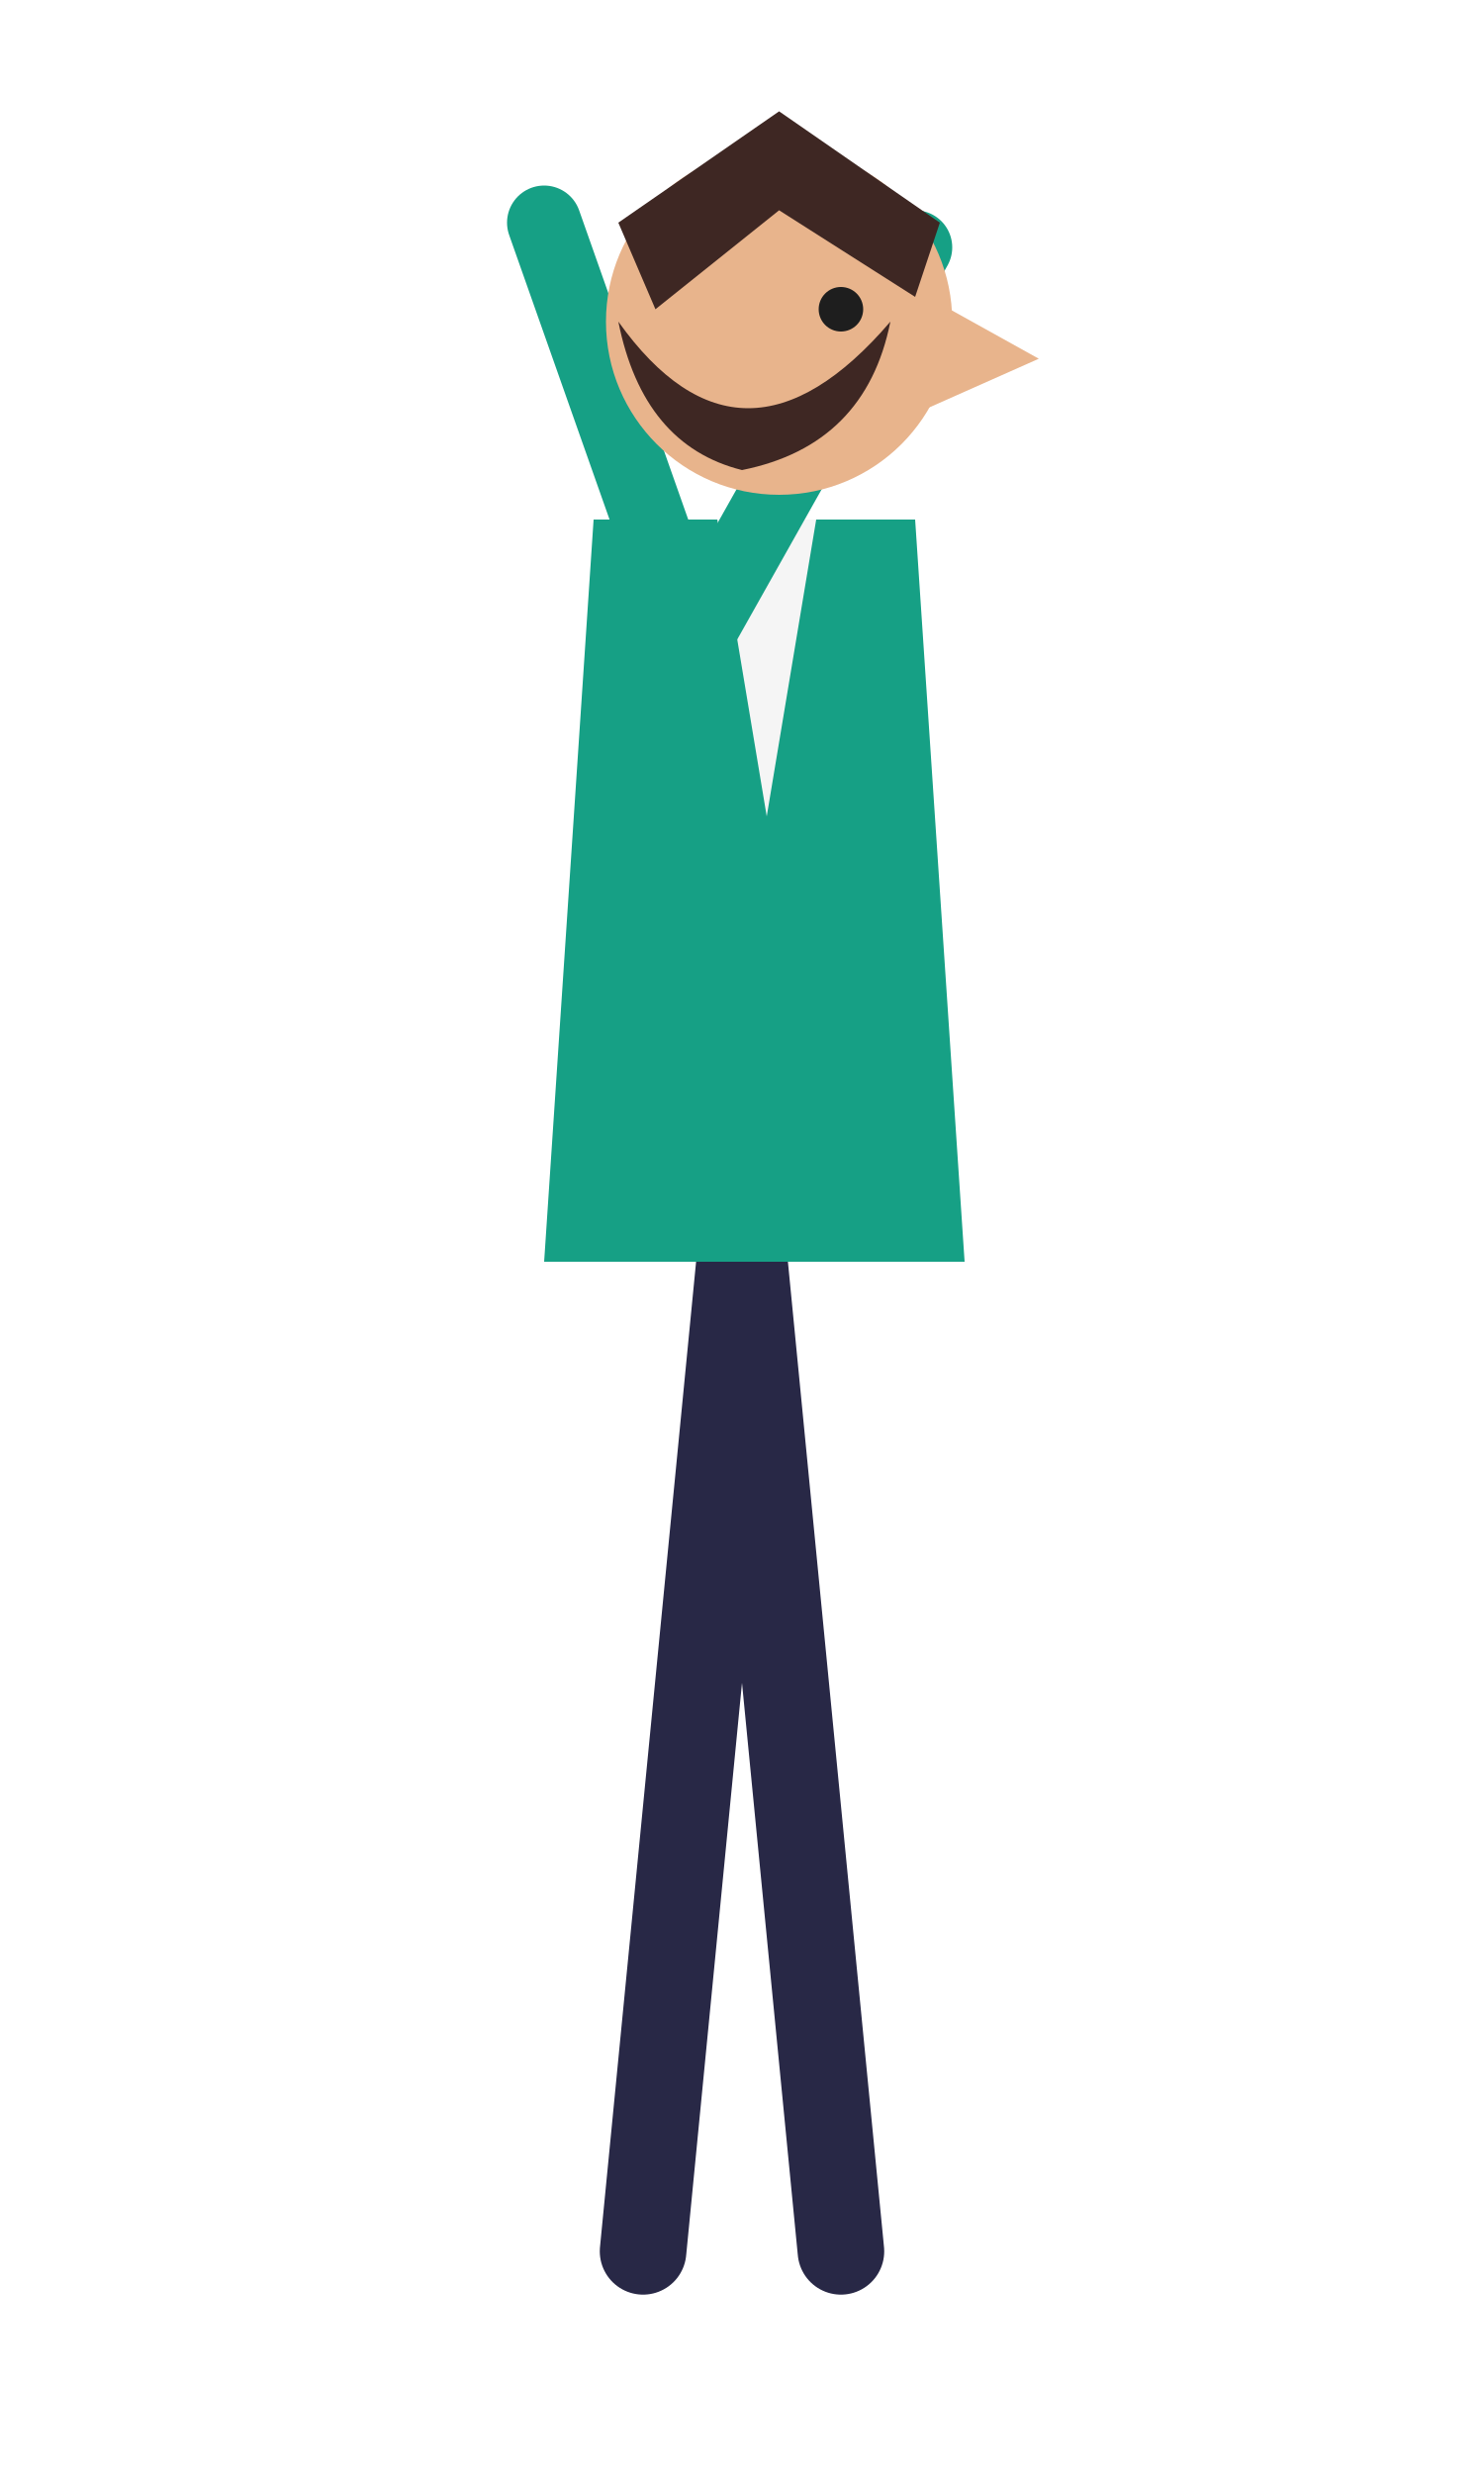
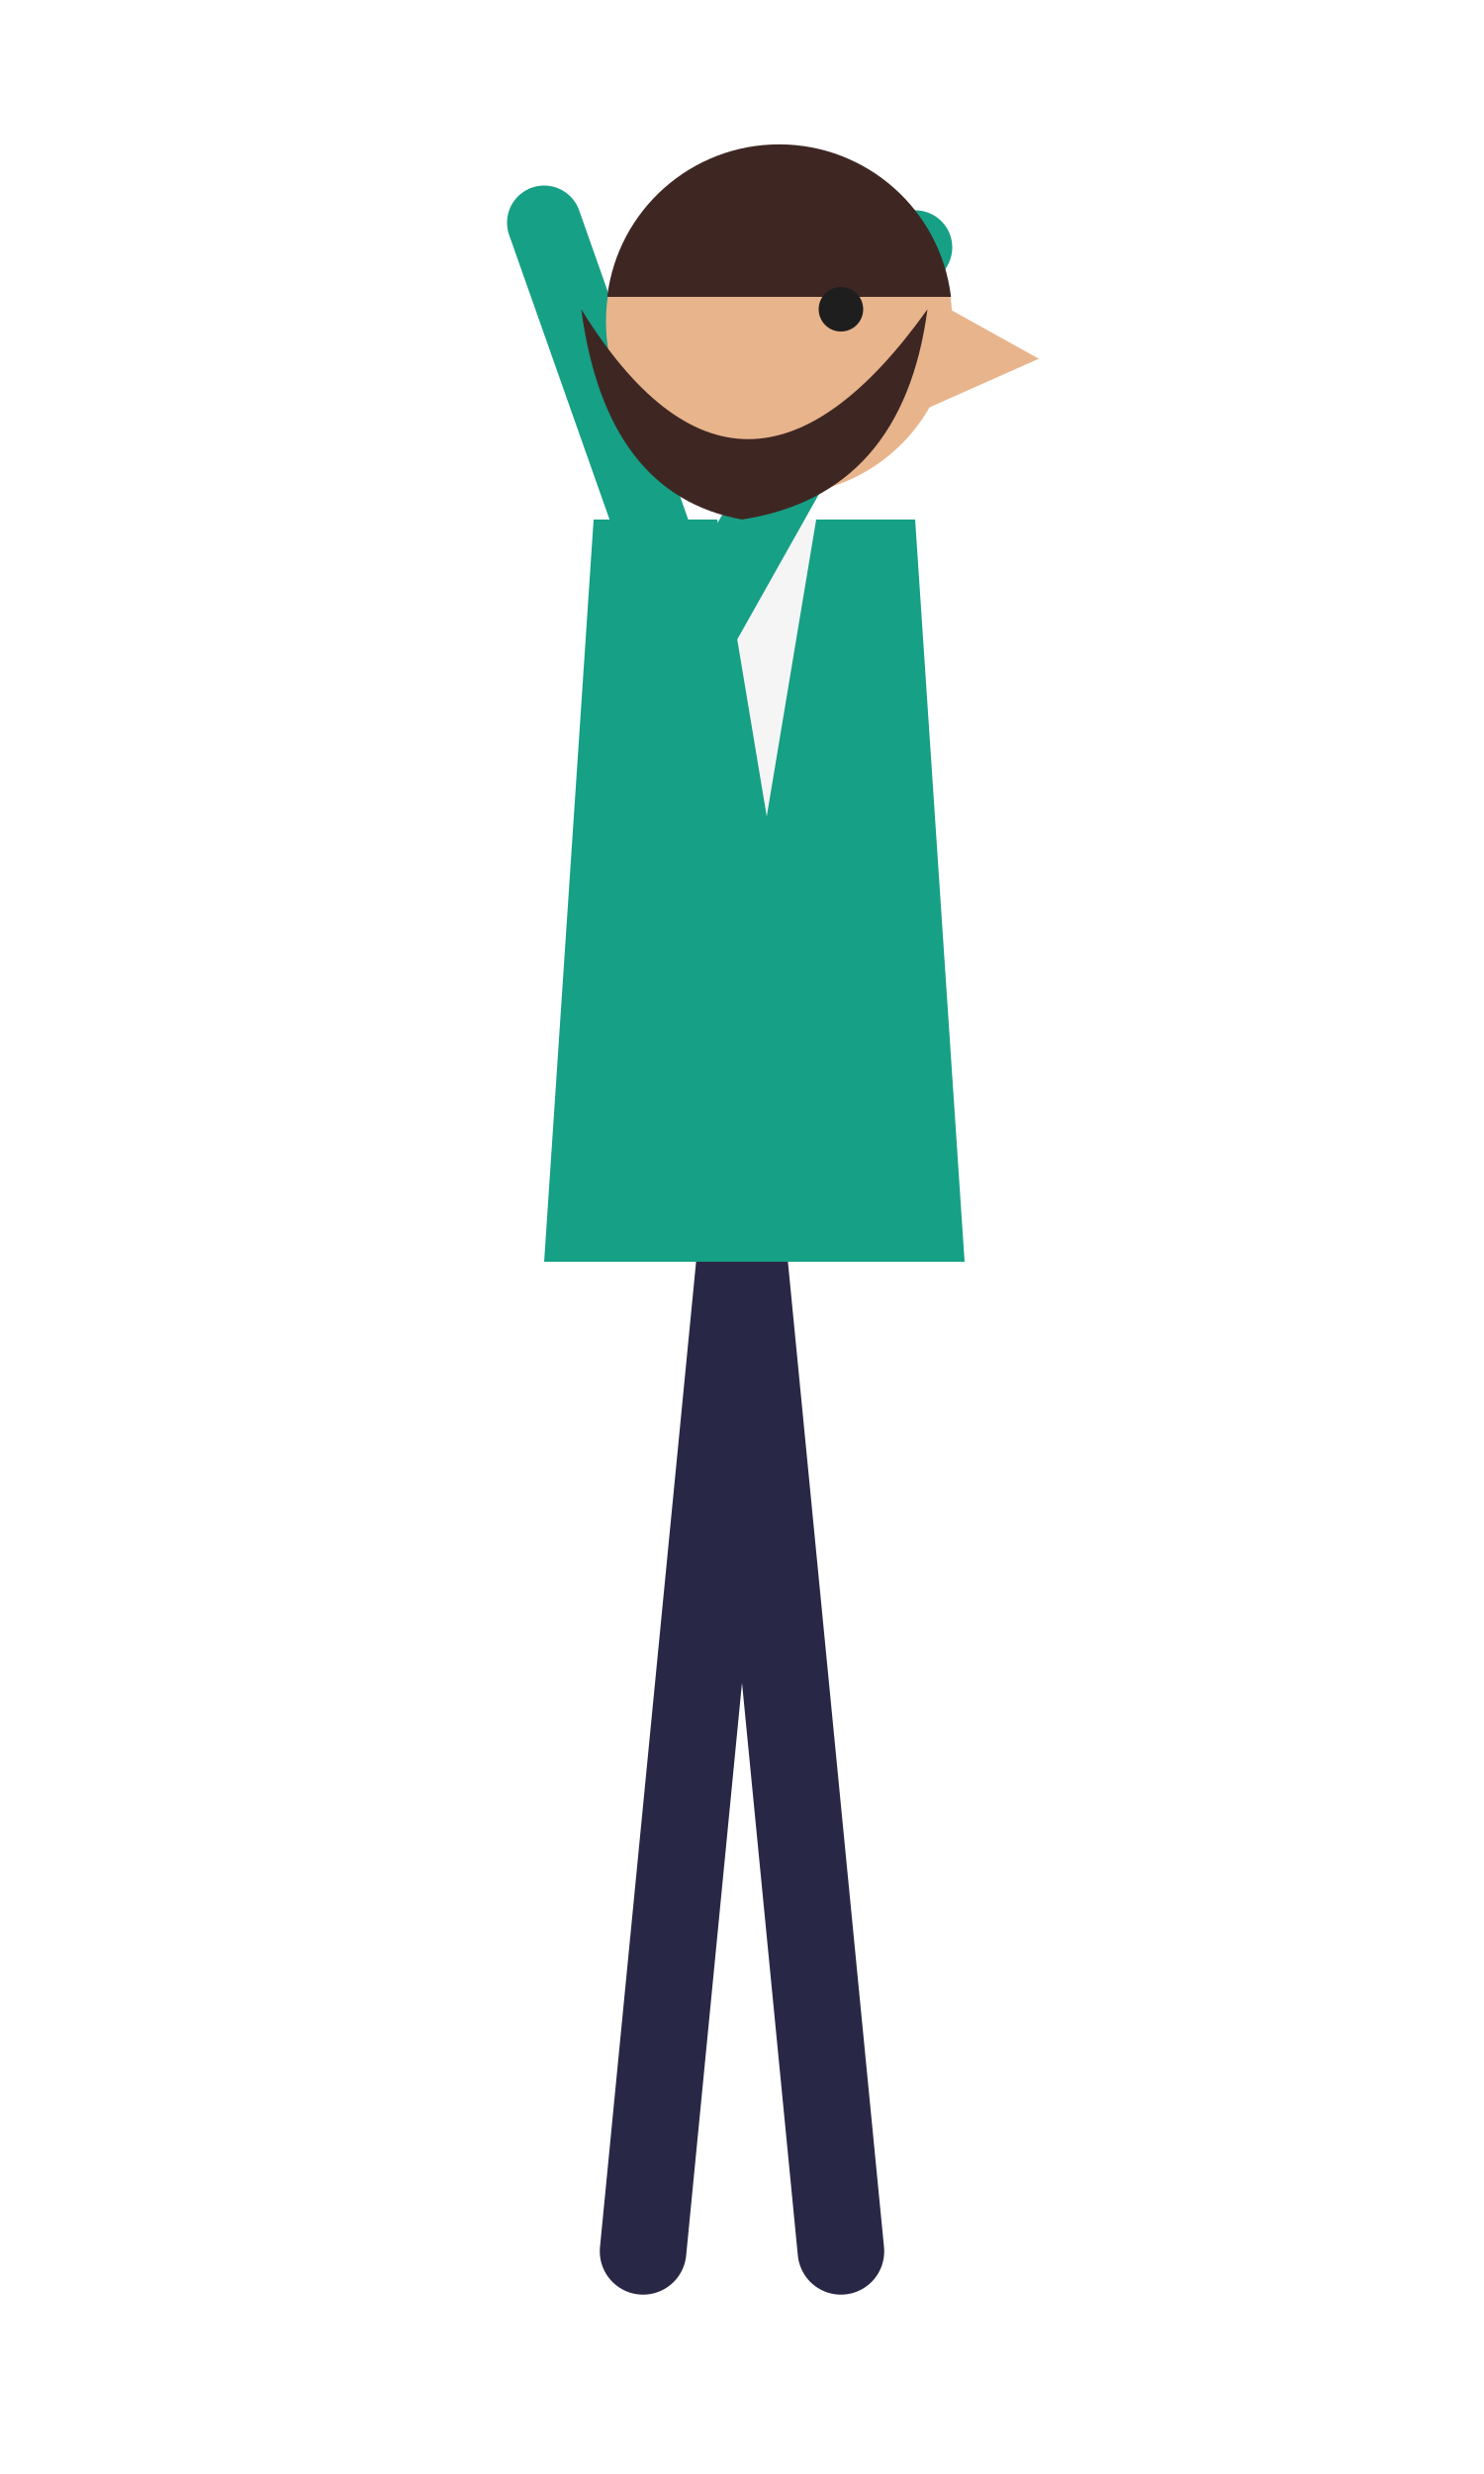
<svg xmlns="http://www.w3.org/2000/svg" viewBox="0 0 120 200" width="120" height="200">
  <g stroke="#282846" stroke-width="7" stroke-linecap="round" fill="none">
    <path d="M60 100 L68 182 M60 100 L52 182" />
  </g>
  <path d="M48 42 L74 42 L78 102 L44 102 Z" fill="#16a085" />
  <path d="M58 42 L66 42 L62 66 Z" fill="#f5f5f5" />
  <g stroke="#16a085" stroke-width="6" stroke-linecap="round" fill="none">
    <path d="M56 52 L44 18 M56 52 L74 20" />
  </g>
  <circle cx="63" cy="26" r="14" fill="#e8b48c" />
  <path d="M75 24 L84 29 L75 33 Z" fill="#e8b48c" />
-   <path d="M50 18 L63 9 L76 18 L74 24 L63 17 L53 25 Z" fill="#3e2723" />
+   <path d="M49.1 24 A14 14 0 0 1 76.9 24 Z" fill="#3e2723" />
  <circle cx="68" cy="25" r="1.8" fill="#1e1e1e" />
-   <path d="M50 26 Q60 40 72 26 Q70 36 60 38 Q52 36 50 26 Z" fill="#3e2723" />
+   <path d="M47 25 Q60 46 75 25 Q73 40 60 42 Q49 40 47 25 Z" fill="#3e2723" />
</svg>
